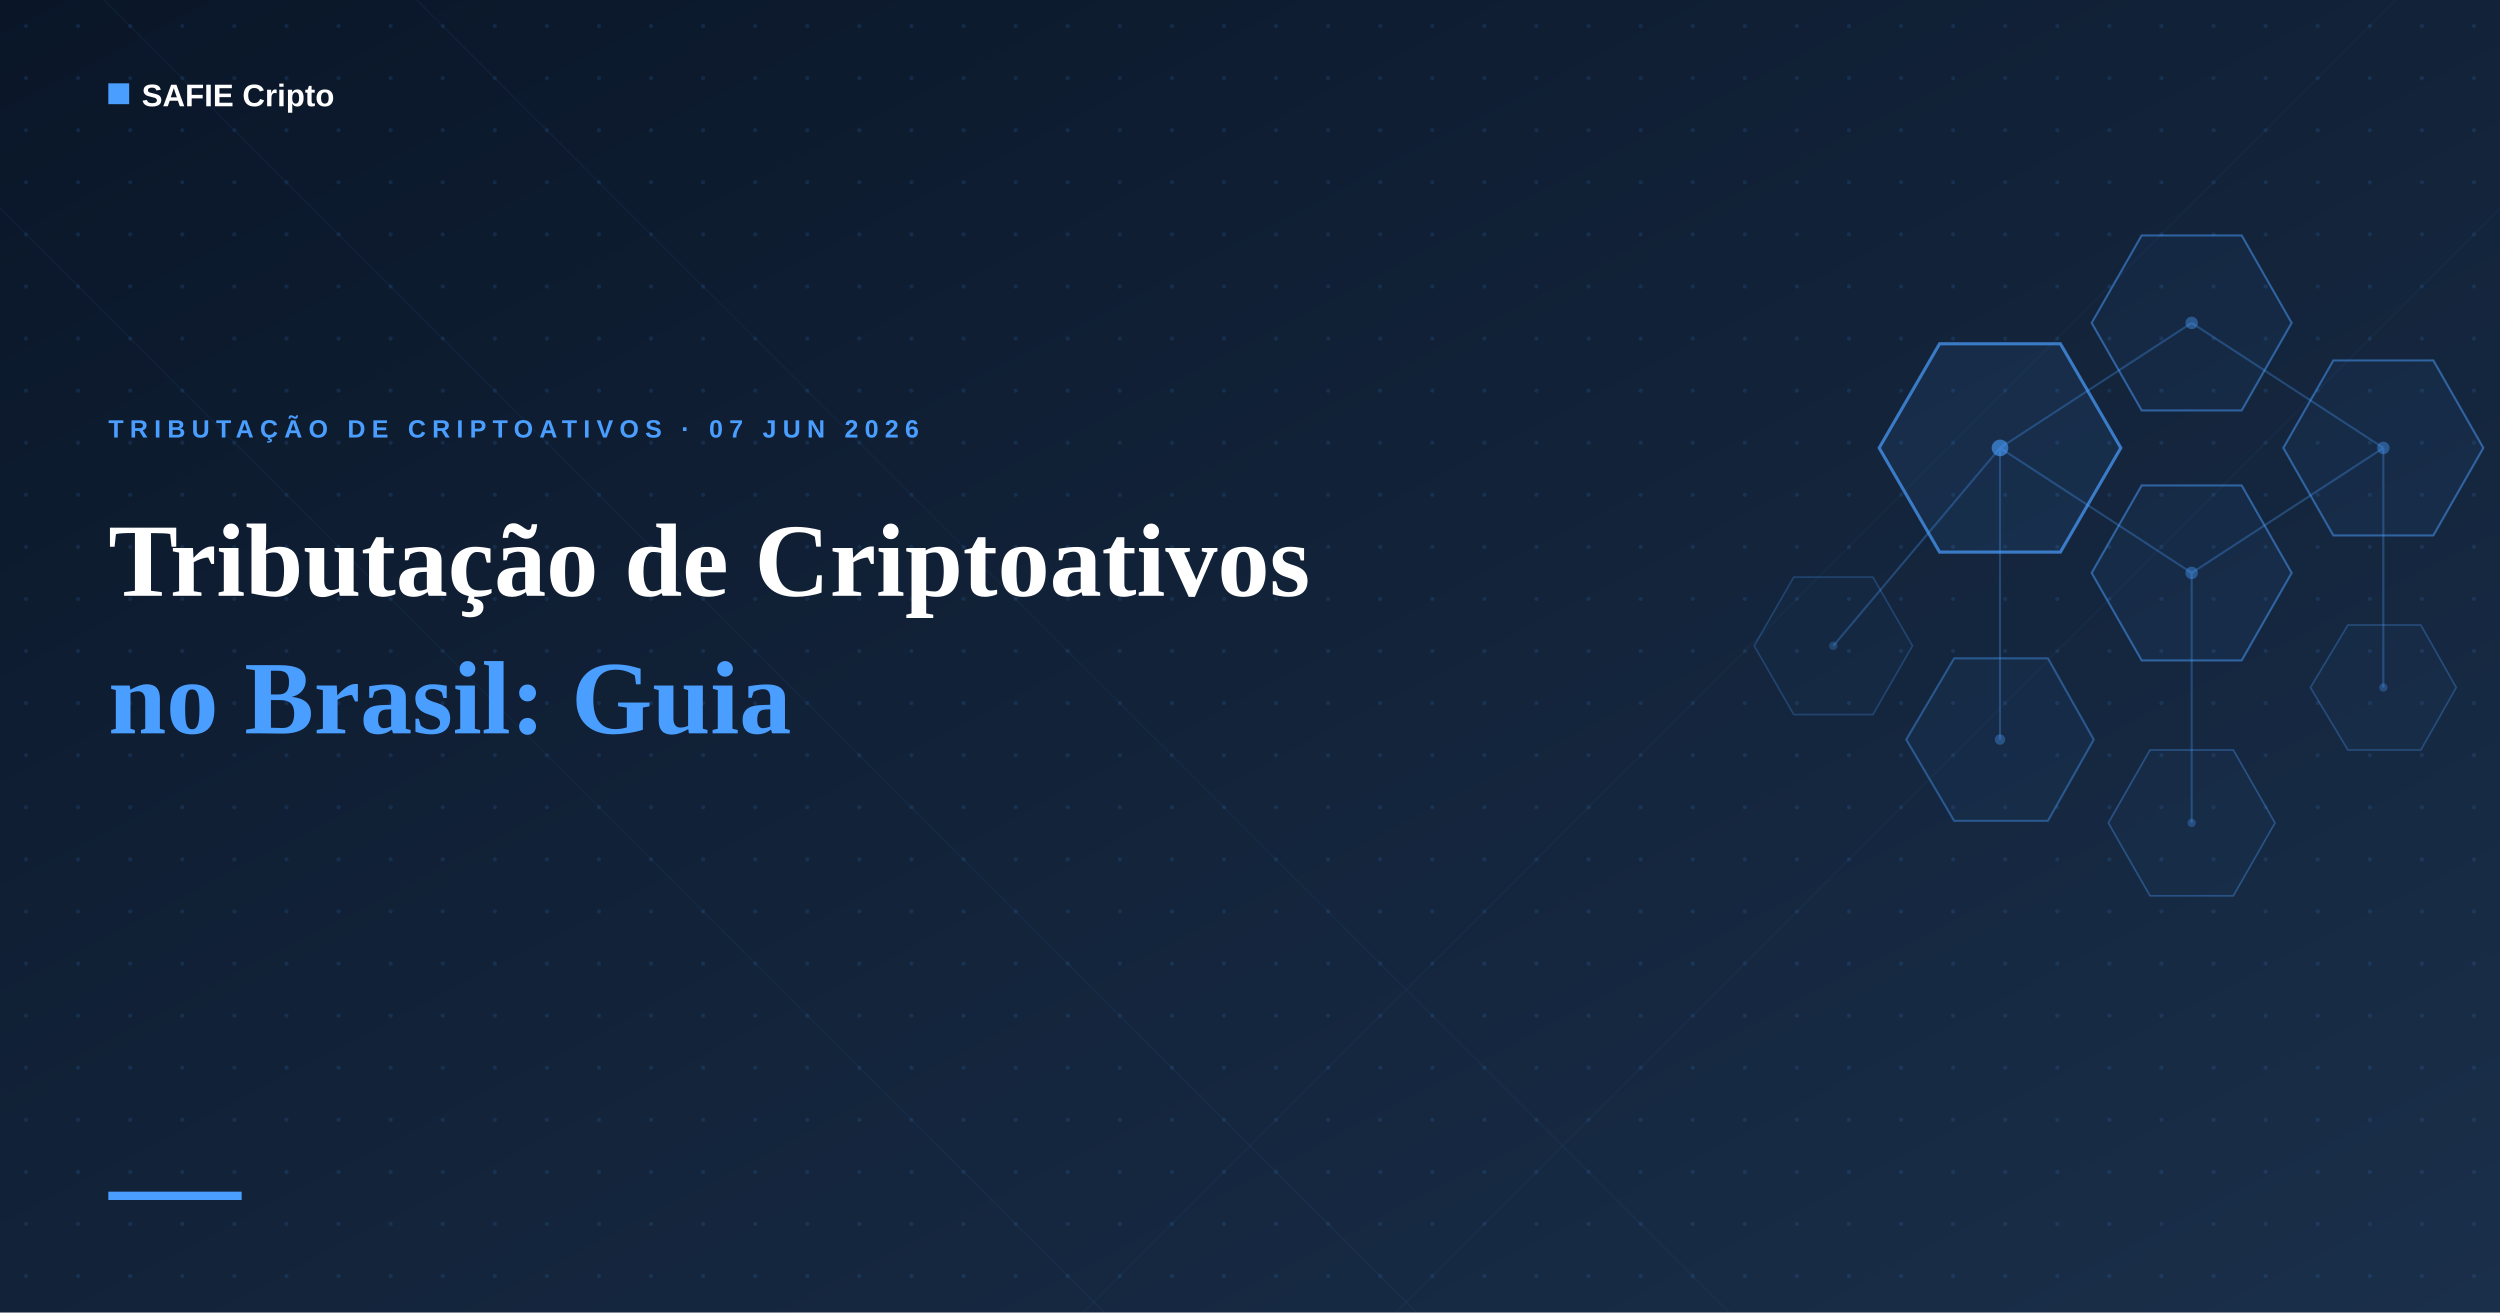
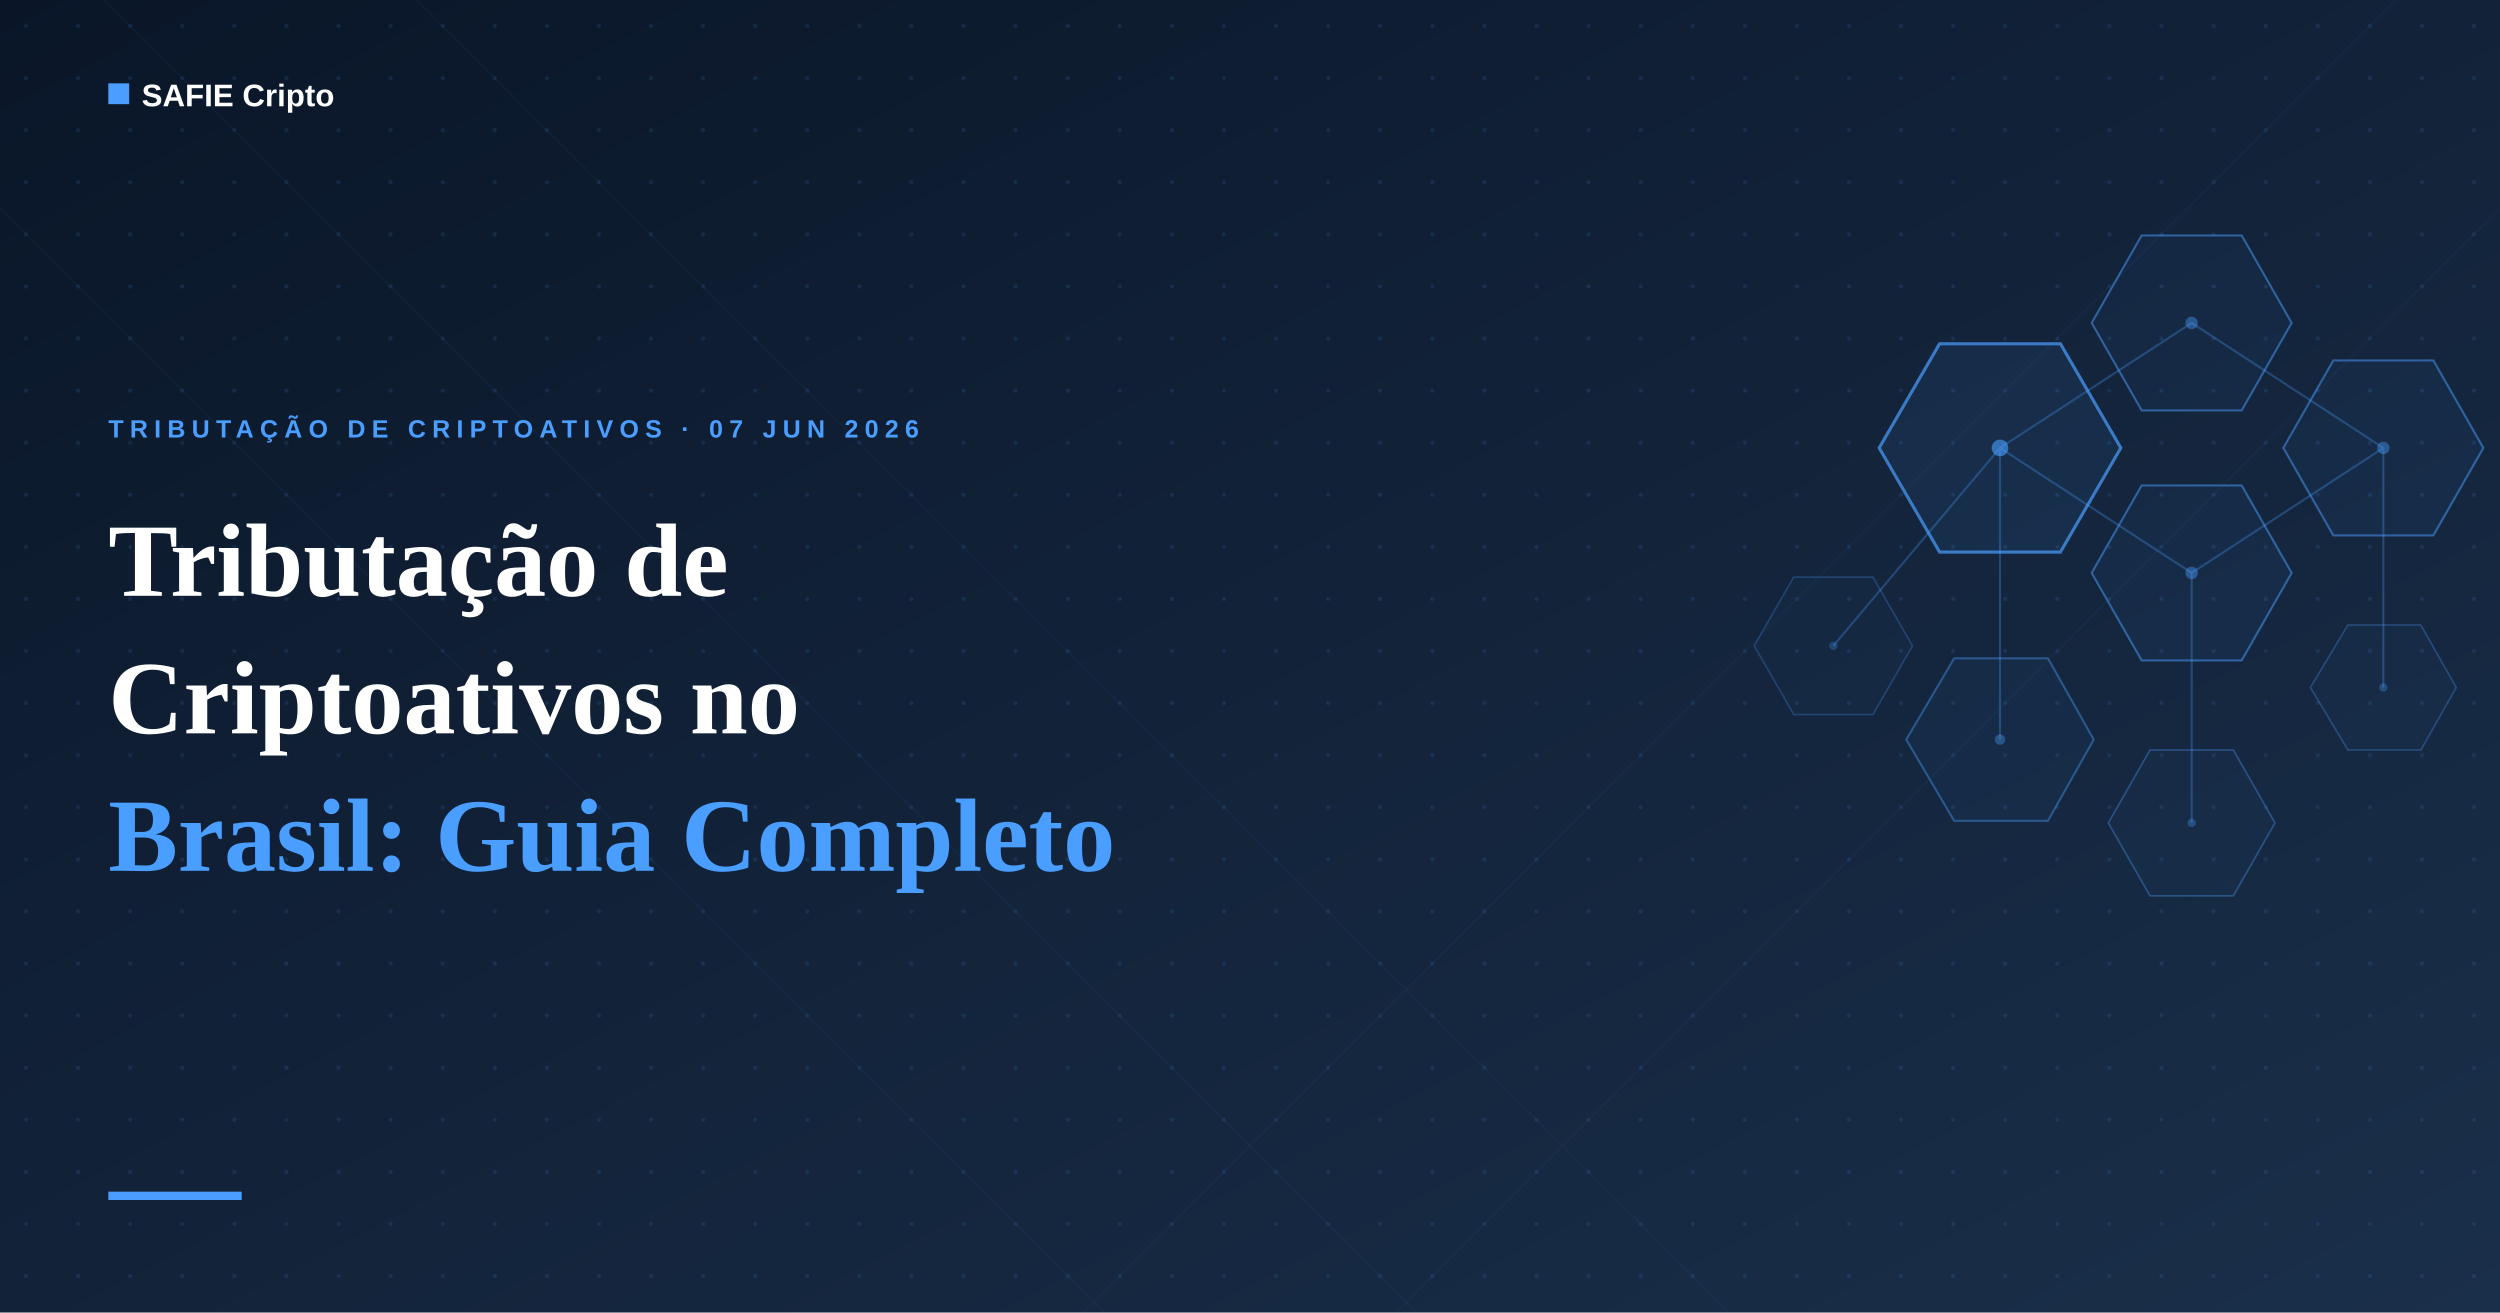
<svg xmlns="http://www.w3.org/2000/svg" viewBox="0 0 1200 630" width="1200" height="630">
  <defs>
    <linearGradient id="bg-grad" x1="0%" y1="0%" x2="100%" y2="100%">
      <stop offset="0%" stop-color="#0a1628" />
      <stop offset="100%" stop-color="#1a2f4a" />
    </linearGradient>
    <pattern id="dots" x="0" y="0" width="25" height="25" patternUnits="userSpaceOnUse">
      <circle cx="12.5" cy="12.5" r="1" fill="#4a9eff" fill-opacity="0.12" />
    </pattern>
  </defs>
  <rect width="1200" height="630" fill="url(#bg-grad)" />
  <rect width="1200" height="630" fill="url(#dots)" />
  <line x1="-100" y1="0" x2="530" y2="630" stroke="#4a9eff" stroke-width="0.8" opacity="0.05" />
  <line x1="50" y1="0" x2="680" y2="630" stroke="#4a9eff" stroke-width="0.8" opacity="0.05" />
  <line x1="200" y1="0" x2="830" y2="630" stroke="#4a9eff" stroke-width="0.8" opacity="0.05" />
  <line x1="1300" y1="0" x2="670" y2="630" stroke="#4a9eff" stroke-width="0.8" opacity="0.04" />
  <line x1="1150" y1="0" x2="520" y2="630" stroke="#4a9eff" stroke-width="0.8" opacity="0.04" />
  <g stroke="#4a9eff" stroke-width="1" opacity="0.3" fill="none">
    <line x1="960" y1="215" x2="1052" y2="155" />
    <line x1="960" y1="215" x2="1052" y2="275" />
    <line x1="1052" y1="155" x2="1144" y2="215" />
    <line x1="1052" y1="275" x2="1144" y2="215" />
    <line x1="960" y1="215" x2="960" y2="355" />
    <line x1="1052" y1="275" x2="1052" y2="395" />
    <line x1="1144" y1="215" x2="1144" y2="330" />
    <line x1="960" y1="215" x2="880" y2="310" />
  </g>
  <polygon points="1018,215 989,265 931,265 902,215 931,165 989,165" fill="#4a9eff" fill-opacity="0.08" stroke="#4a9eff" stroke-width="1.5" stroke-opacity="0.7" />
  <polygon points="1100,155 1076,197 1028,197 1004,155 1028,113 1076,113" fill="#4a9eff" fill-opacity="0.05" stroke="#4a9eff" stroke-width="1" stroke-opacity="0.5" />
  <polygon points="1100,275 1076,317 1028,317 1004,275 1028,233 1076,233" fill="#4a9eff" fill-opacity="0.05" stroke="#4a9eff" stroke-width="1" stroke-opacity="0.5" />
  <polygon points="1192,215 1168,257 1120,257 1096,215 1120,173 1168,173" fill="#4a9eff" fill-opacity="0.05" stroke="#4a9eff" stroke-width="1" stroke-opacity="0.5" />
  <polygon points="1005,355 983,394 938,394 915,355 938,316 983,316" fill="#4a9eff" fill-opacity="0.04" stroke="#4a9eff" stroke-width="1" stroke-opacity="0.4" />
  <polygon points="1092,395 1072,430 1032,430 1012,395 1032,360 1072,360" fill="#4a9eff" fill-opacity="0.03" stroke="#4a9eff" stroke-width="0.8" stroke-opacity="0.35" />
  <polygon points="1179,330 1162,360 1127,360 1109,330 1127,300 1162,300" fill="#4a9eff" fill-opacity="0.03" stroke="#4a9eff" stroke-width="0.8" stroke-opacity="0.3" />
  <polygon points="918,310 899,343 861,343 842,310 861,277 899,277" fill="#4a9eff" fill-opacity="0.03" stroke="#4a9eff" stroke-width="0.8" stroke-opacity="0.25" />
  <circle cx="960" cy="215" r="4" fill="#4a9eff" opacity="0.6" />
  <circle cx="1052" cy="155" r="3" fill="#4a9eff" opacity="0.4" />
  <circle cx="1052" cy="275" r="3" fill="#4a9eff" opacity="0.4" />
  <circle cx="1144" cy="215" r="3" fill="#4a9eff" opacity="0.4" />
  <circle cx="960" cy="355" r="2.5" fill="#4a9eff" opacity="0.35" />
  <circle cx="1052" cy="395" r="2" fill="#4a9eff" opacity="0.3" />
  <circle cx="1144" cy="330" r="2" fill="#4a9eff" opacity="0.3" />
  <circle cx="880" cy="310" r="2" fill="#4a9eff" opacity="0.25" />
  <rect x="52" y="40" width="10" height="10" fill="#4a9eff" />
  <text x="68" y="51" fill="#ffffff" font-family="'DM Sans', Arial, sans-serif" font-size="15" font-weight="600">SAFIE Cripto</text>
  <text x="52" y="210" fill="#4a9eff" font-family="'DM Sans', Arial, sans-serif" font-size="12" font-weight="600" letter-spacing="3">TRIBUTAÇÃO DE CRIPTOATIVOS · 07 JUN 2026</text>
-   <text x="52" y="286" fill="#ffffff" font-family="Georgia, 'Times New Roman', serif" font-size="50" font-weight="700">Tributação de Criptoativos</text>
-   <text x="52" y="352" fill="#4a9eff" font-family="Georgia, 'Times New Roman', serif" font-size="50" font-weight="700">no Brasil: Guia</text>
-   <text x="52" y="418" fill="#4a9eff" font-family="Georgia, 'Times New Roman', serif" font-size="50" font-weight="700" />
+   <text x="52" y="286" fill="#ffffff" font-family="Georgia, 'Times New Roman', serif" font-size="50" font-weight="700">Tributação de</text>
+   <text x="52" y="352" fill="#ffffff" font-family="Georgia, 'Times New Roman', serif" font-size="50" font-weight="700">Criptoativos no</text>
+   <text x="52" y="418" fill="#4a9eff" font-family="Georgia, 'Times New Roman', serif" font-size="50" font-weight="700">Brasil: Guia Completo</text>
  <rect x="52" y="572" width="64" height="4" fill="#4a9eff" />
</svg>
